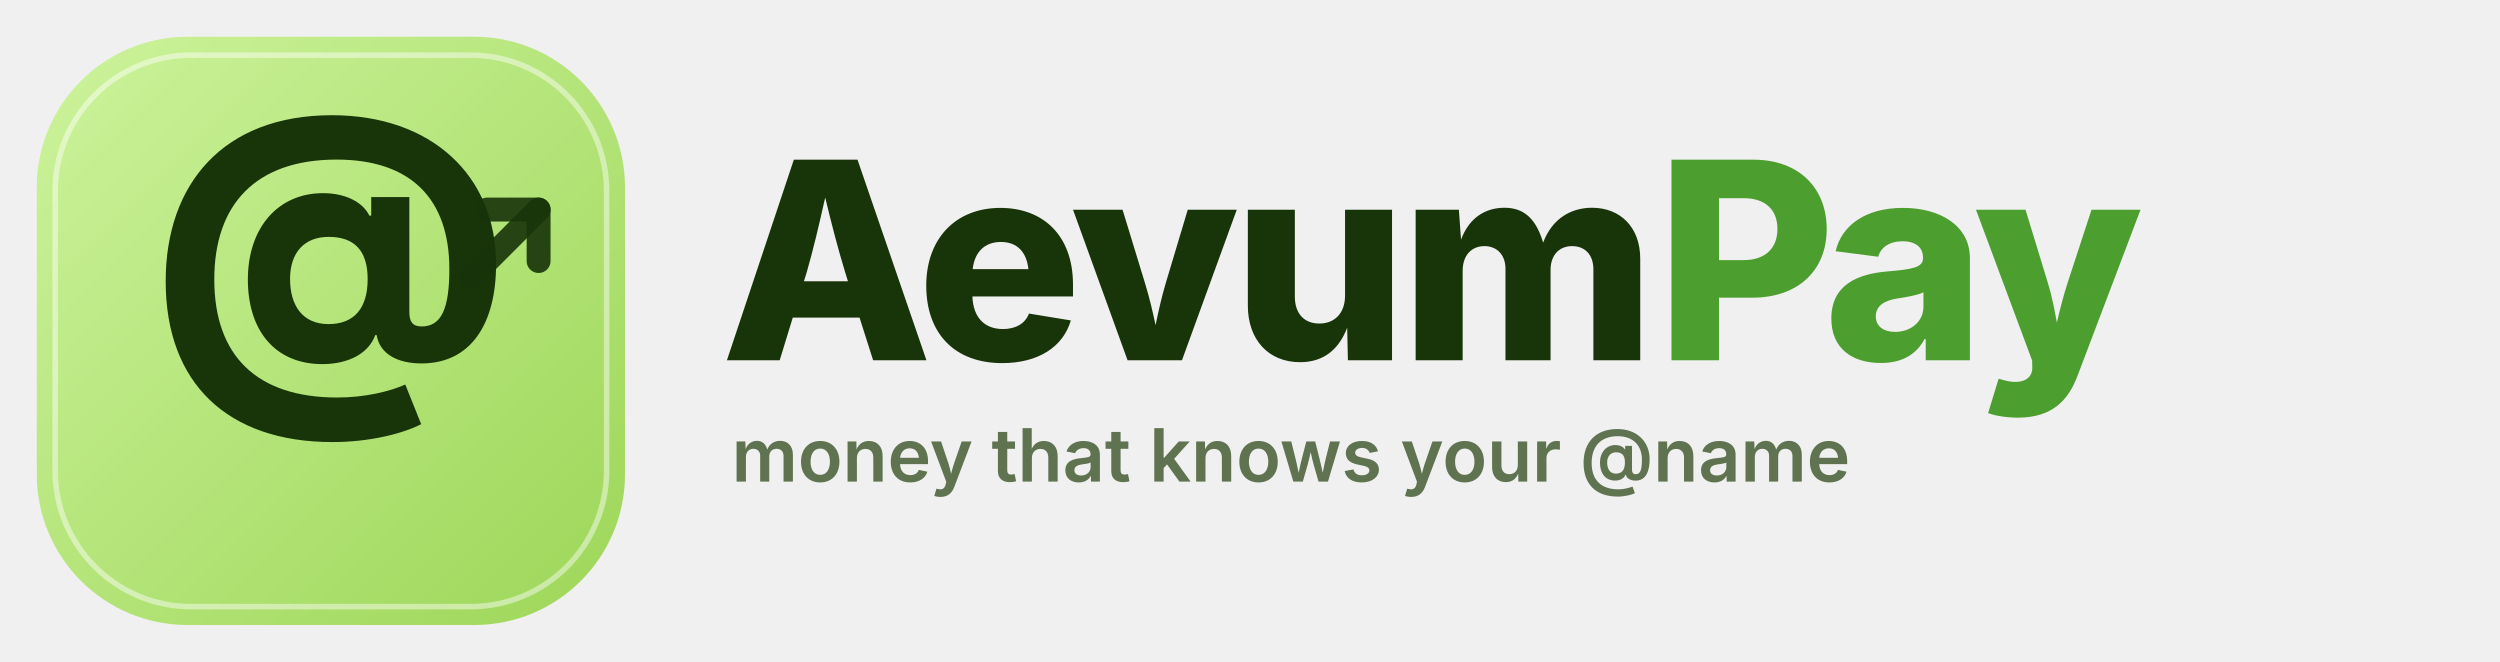
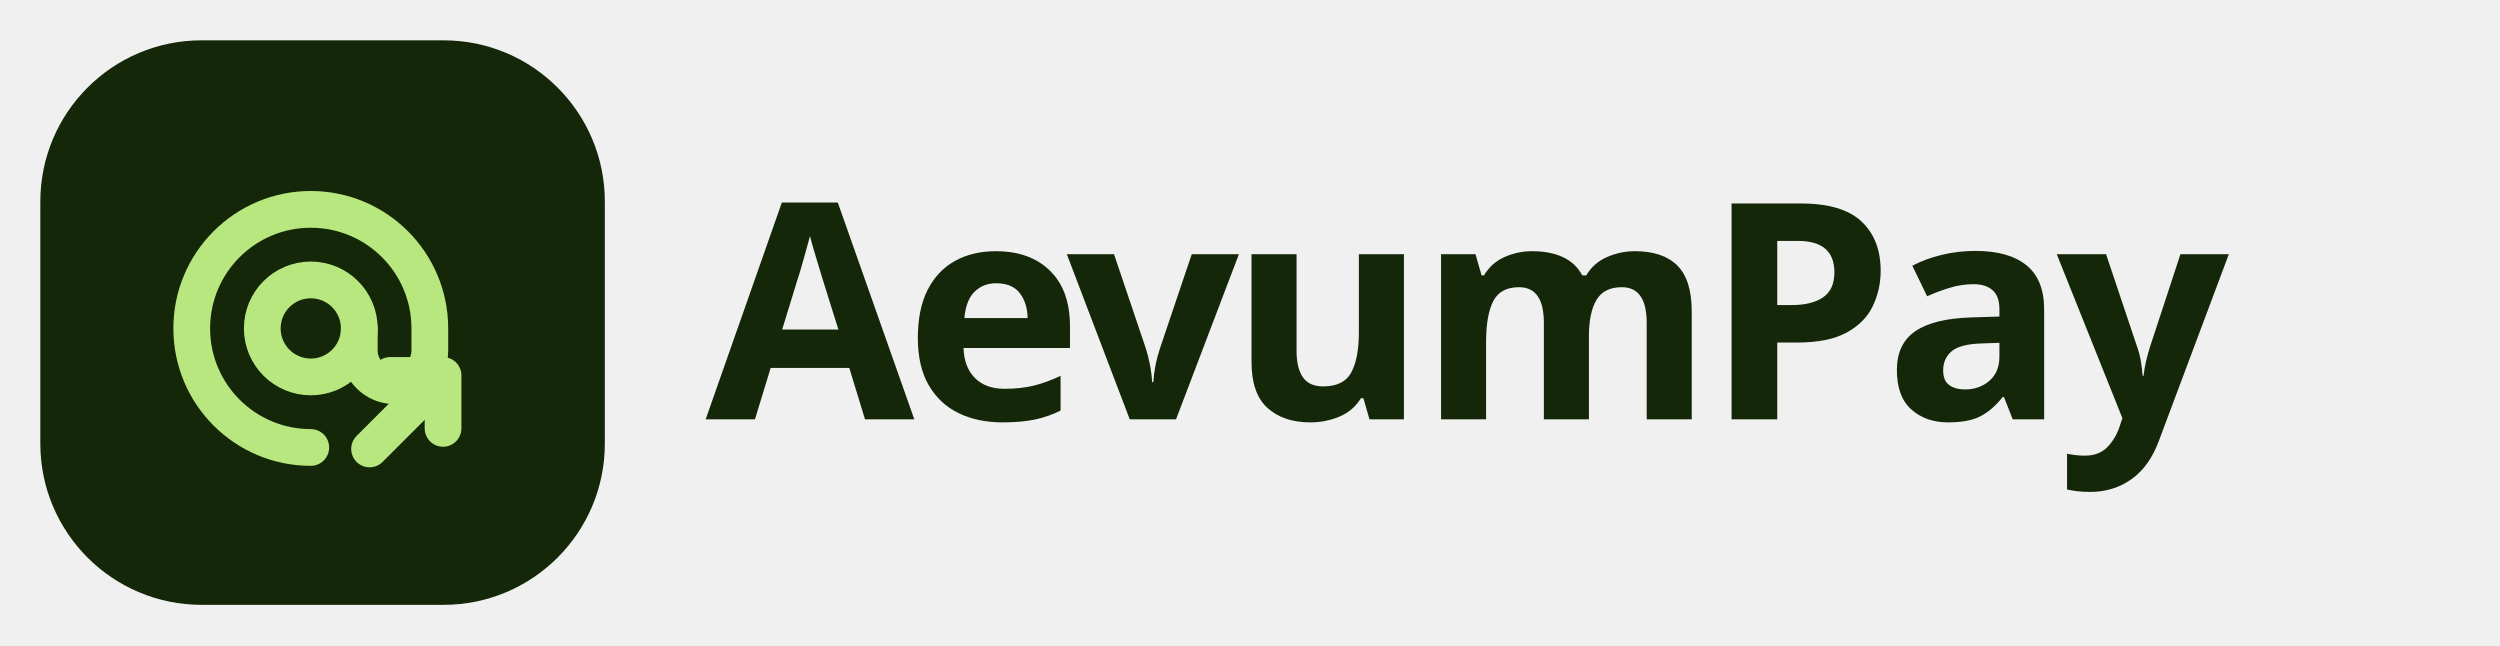
- <svg xmlns="http://www.w3.org/2000/svg" viewBox="0 0 1360 360" width="1360" height="360" role="img" aria-label="AevumPay">
-   <defs>
-     <linearGradient id="bg2" x1="0" y1="0" x2="1" y2="1">
-       <stop offset="0" stop-color="#cdf39c" />
-       <stop offset="1" stop-color="#9dd658" />
-     </linearGradient>
-   </defs>
-   <g transform="translate(20,20)">
-     <rect width="320" height="320" rx="82" fill="url(#bg2)" />
-     <rect x="10" y="10" width="300" height="300" rx="74" fill="none" stroke="#ffffff" stroke-opacity=".45" stroke-width="3" />
-     <text x="160" y="180" text-anchor="middle" font-family="Inter,'Segoe UI',system-ui,sans-serif" font-weight="800" font-size="188" fill="#183409">@</text>
-     <path d="M245 94 h28 v28" fill="none" stroke="#183409" stroke-opacity=".9" stroke-width="13" stroke-linecap="round" stroke-linejoin="round" />
-     <path d="M273 94 l-37 37" fill="none" stroke="#183409" stroke-opacity=".9" stroke-width="13" stroke-linecap="round" />
+ <svg xmlns="http://www.w3.org/2000/svg" viewBox="0 0 1240 320" width="1240" height="320" role="img" aria-label="AevumPay">
+   <rect x="20" y="20" width="280" height="280" rx="80" fill="#152709" />
+   <g transform="translate(72.5 72.5) scale(7.29)" fill="none" stroke="#b8e77f" stroke-width="2.5" stroke-linecap="round" stroke-linejoin="round">
+     <circle cx="11.2" cy="12.4" r="3.3" />
+     <path d="M14.5 12.4v1.5a2.4 2.4 0 0 0 4.8 0v-1.5a8.1 8.1 0 1 0-8.1 8.1" />
+     <path d="M15.2 20.6l5-5M16.6 15.6h3.6v3.6" />
  </g>
-   <text x="392" y="196" font-family="Inter,'Segoe UI',system-ui,sans-serif" font-weight="800" font-size="150" letter-spacing="-4" fill="#183409">Aevum<tspan fill="#4c9e2e">Pay</tspan>
-   </text>
-   <text x="398" y="262" font-family="Inter,'Segoe UI',system-ui,sans-serif" font-weight="600" font-size="40" fill="#5f7350">money that knows your @name</text>
+   <text x="350" y="208" font-family="Outfit, 'Segoe UI', system-ui, sans-serif" font-weight="700" font-size="150" letter-spacing="-5" fill="#152709">AevumPay</text>
</svg>
